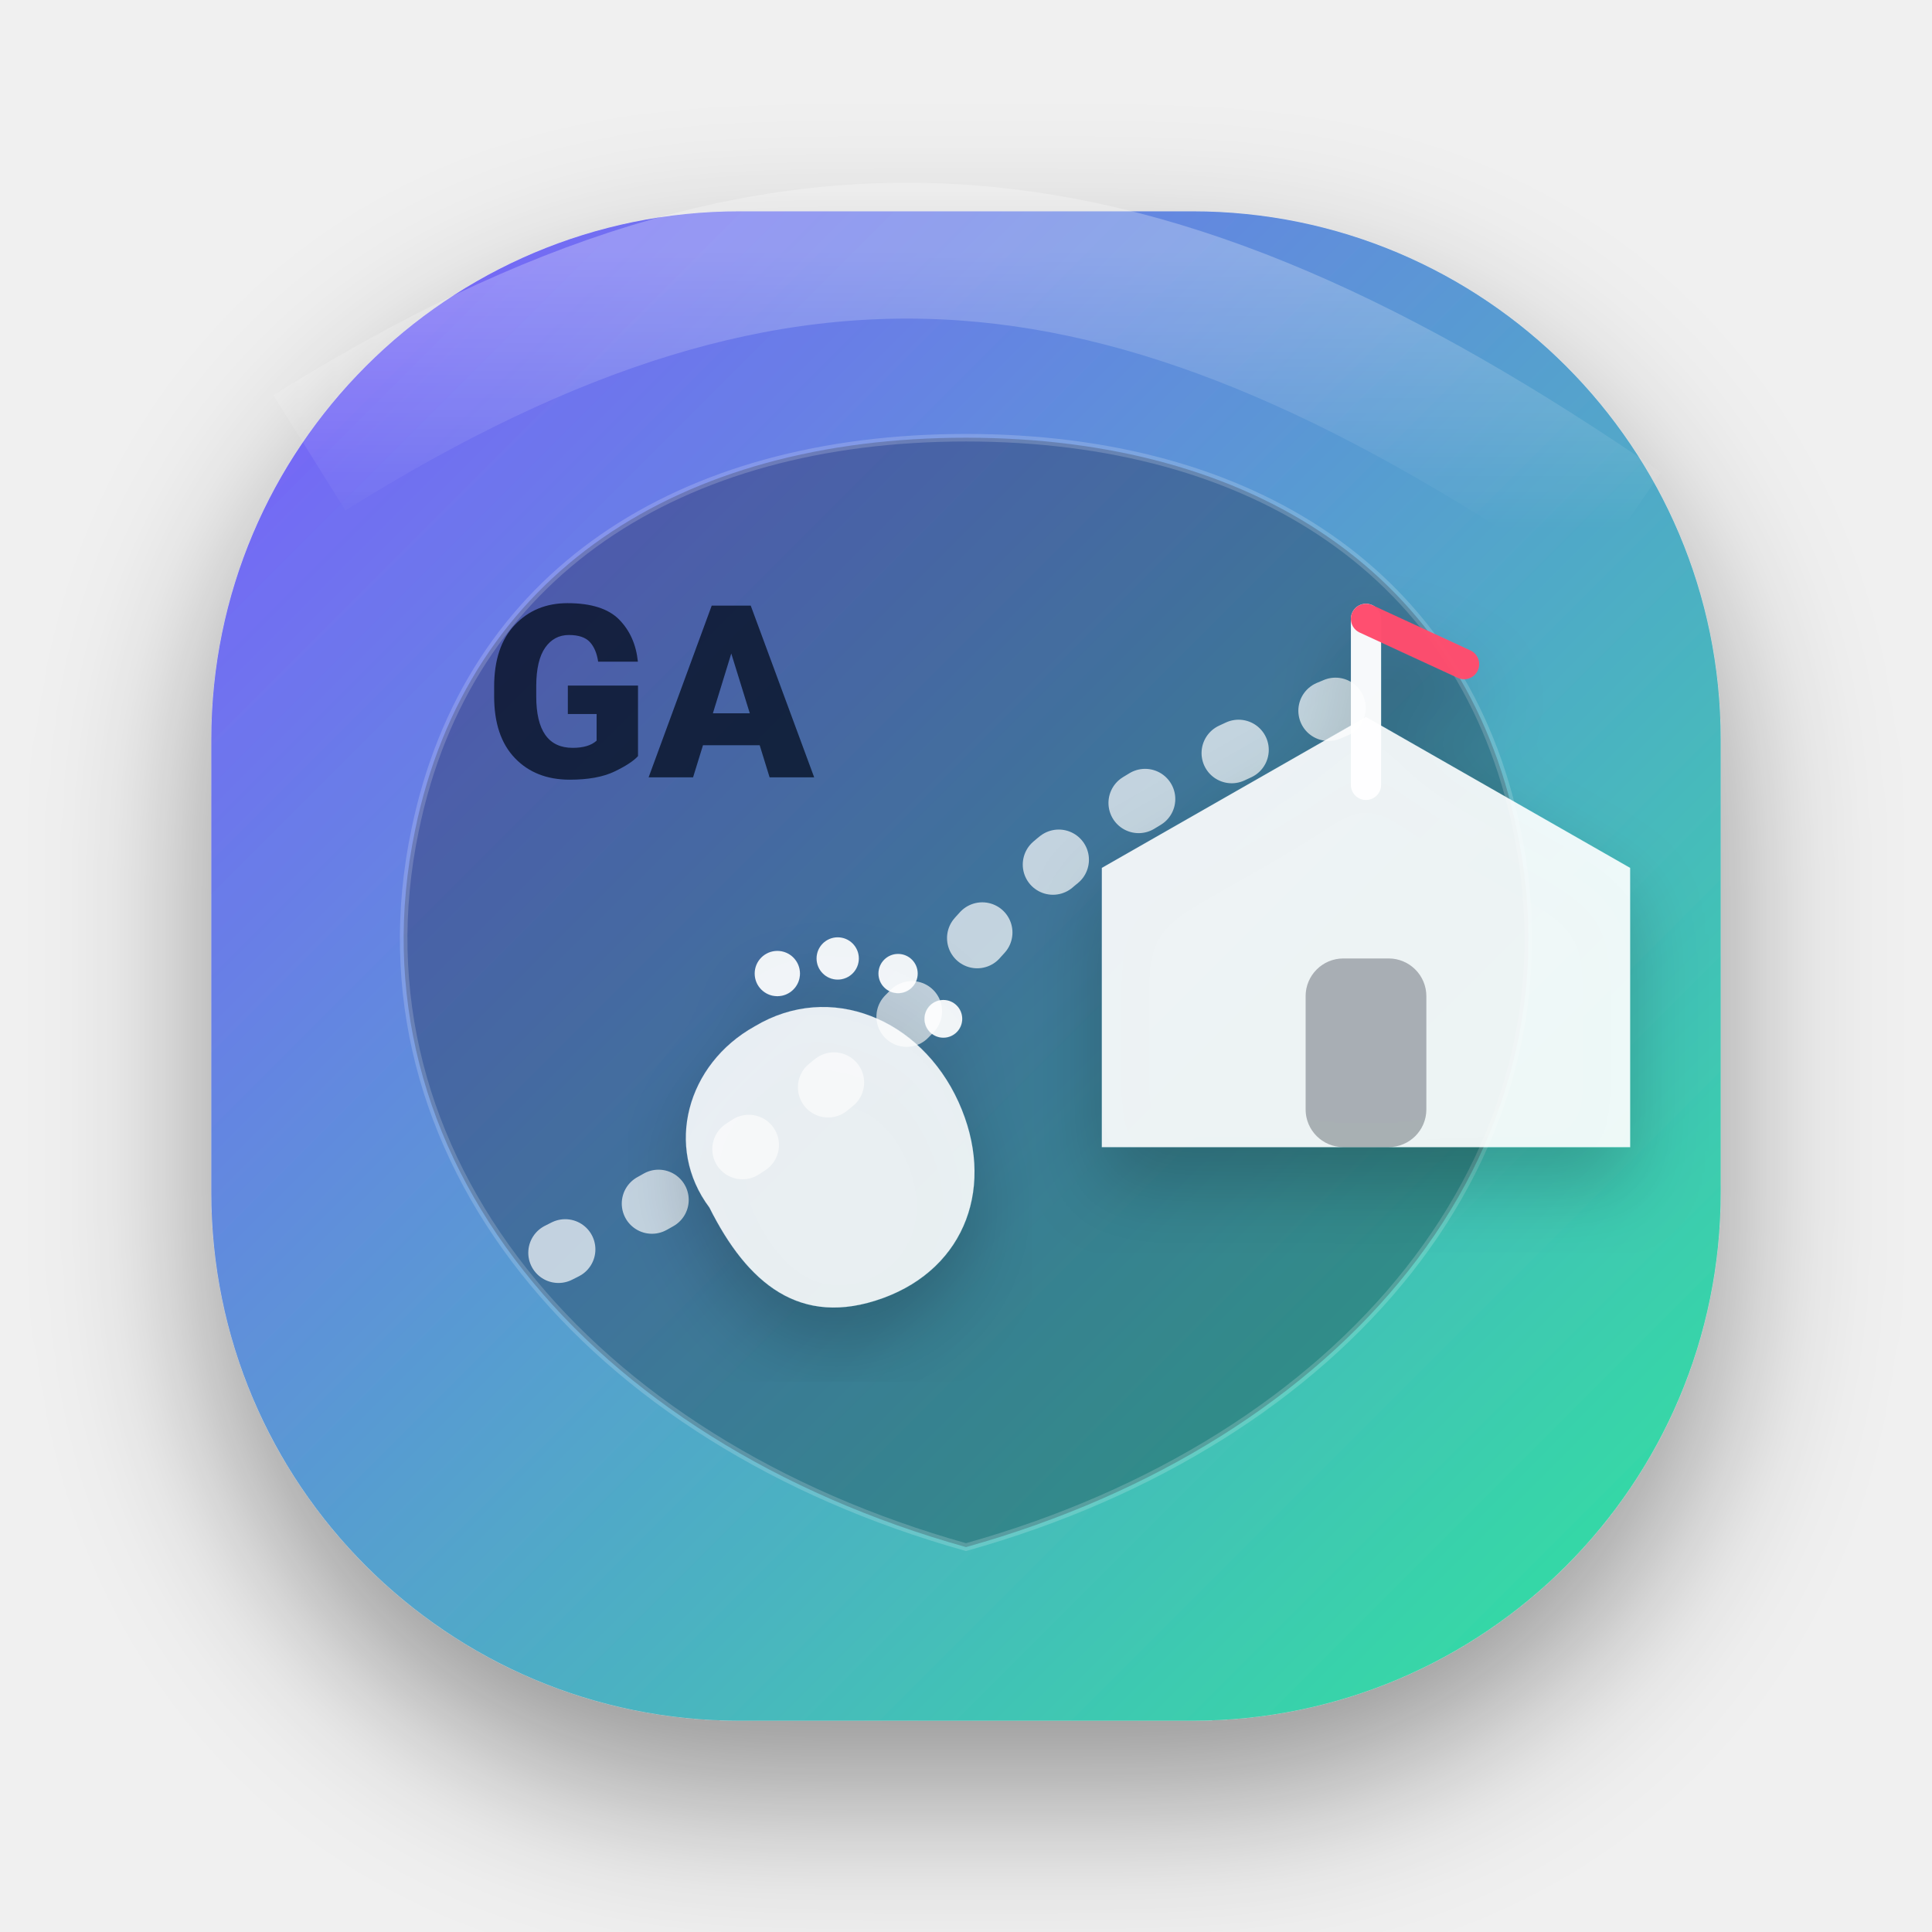
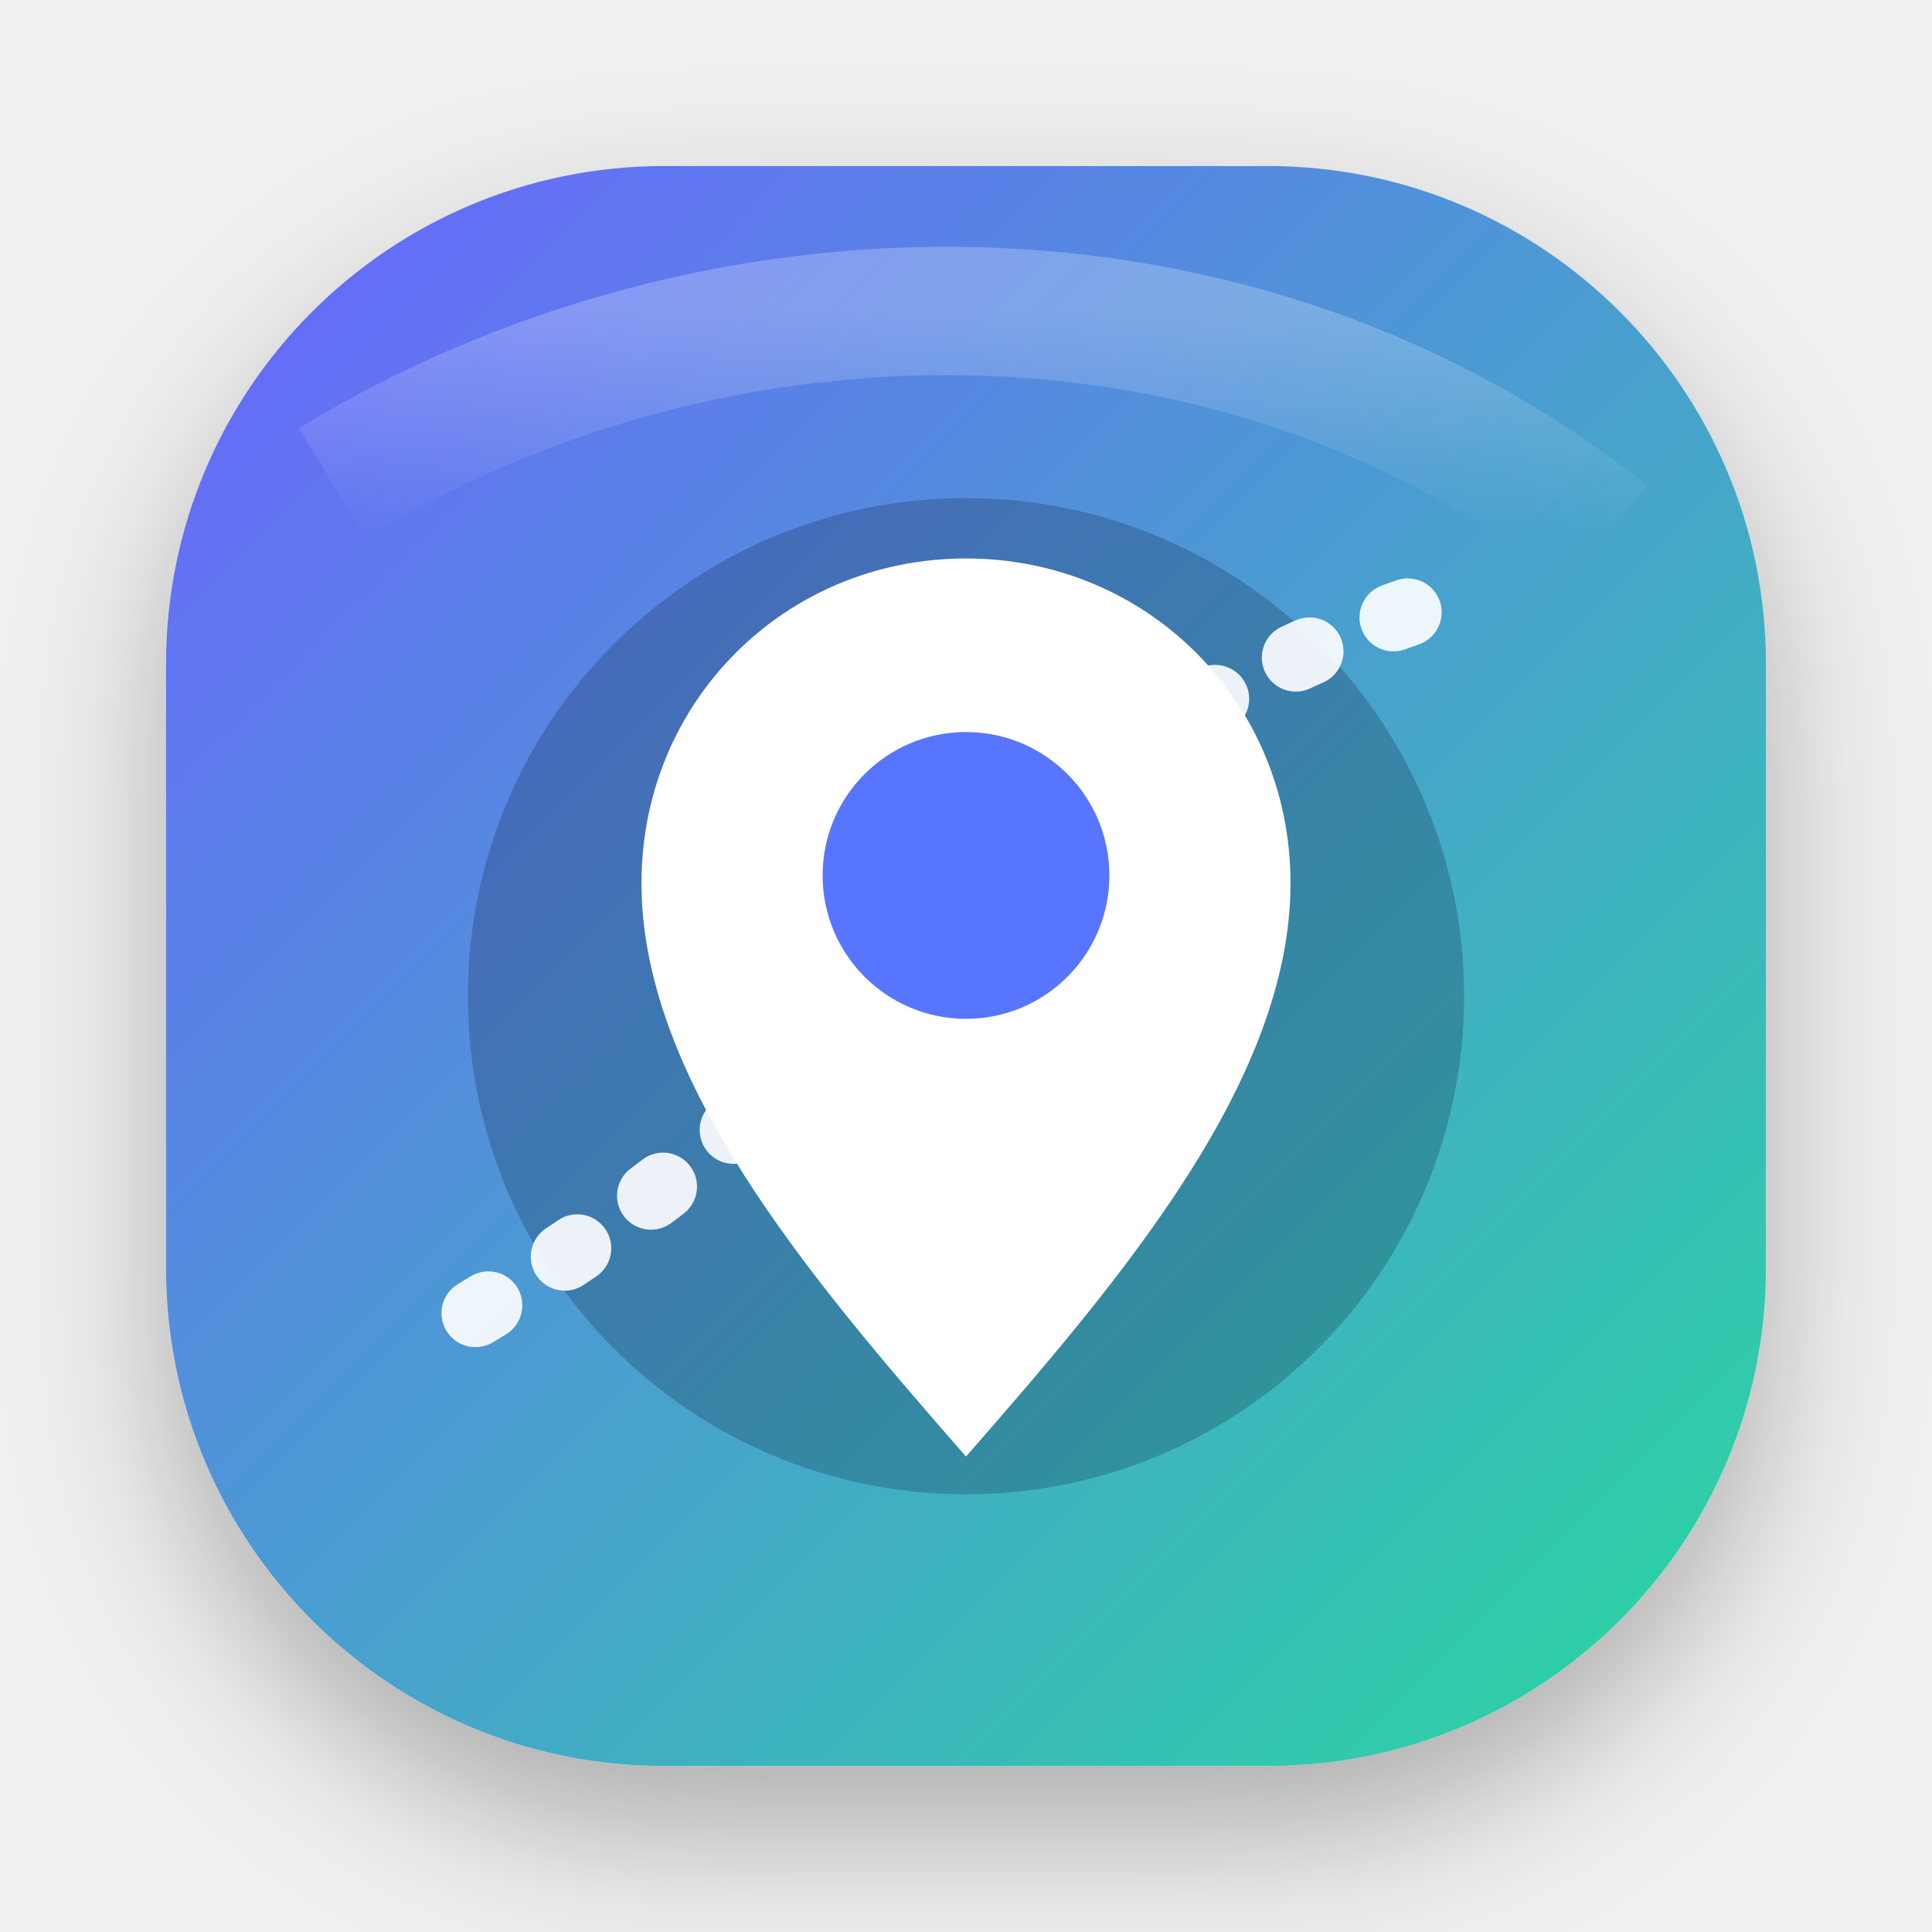
<svg xmlns="http://www.w3.org/2000/svg" viewBox="0 0 512 512">
  <defs>
-     <linearGradient id="bg" x1="0" x2="1" y1="0" y2="1">
-       <stop offset="0" stop-color="#7c5cff" />
-       <stop offset="1" stop-color="#2ee59d" />
+     <linearGradient id="bg" x1="0" y1="0" x2="1" y2="1">
+       <stop offset="0" stop-color="#6b63ff" />
+       <stop offset="1" stop-color="#29d8a1" />
    </linearGradient>
-     <linearGradient id="shine" x1="0" x2="0" y1="0" y2="1">
-       <stop offset="0" stop-color="rgba(255,255,255,0.28)" />
-       <stop offset="1" stop-color="rgba(255,255,255,0.00)" />
+     <linearGradient id="shine" x1="0" y1="0" x2="0" y2="1">
+       <stop offset="0" stop-color="#ffffff" stop-opacity=".24" />
+       <stop offset="1" stop-color="#ffffff" stop-opacity="0" />
    </linearGradient>
    <filter id="shadow" x="-20%" y="-20%" width="140%" height="140%">
-       <feDropShadow dx="0" dy="20" stdDeviation="22" flood-color="#000" flood-opacity=".38" />
-     </filter>
-     <filter id="soft" x="-20%" y="-20%" width="140%" height="140%">
-       <feDropShadow dx="0" dy="10" stdDeviation="10" flood-color="#000" flood-opacity=".22" />
+       <feDropShadow dx="0" dy="18" stdDeviation="20" flood-color="#000000" flood-opacity=".28" />
    </filter>
  </defs>
-   <rect x="56" y="56" width="400" height="400" rx="140" fill="url(#bg)" filter="url(#shadow)" />
-   <path d="M82 120 C 210 40, 302 52, 430 140" fill="none" stroke="url(#shine)" stroke-width="36" opacity="0.95" />
-   <path d="M256 116        C 332 116, 388 152, 402 220        C 420 306, 356 382, 256 410        C 156 382, 92 306, 110 220        C 124 152, 180 116, 256 116 Z" fill="rgba(11,16,32,0.30)" stroke="rgba(255,255,255,0.18)" stroke-width="2" />
-   <path d="M148 332 C 196 308, 228 286, 256 252 C 292 210, 330 198, 372 180" fill="none" stroke="rgba(255,255,255,0.72)" stroke-width="16" stroke-linecap="round" stroke-dasharray="2 26" opacity="0.95" />
-   <g filter="url(#soft)" fill="rgba(255,255,255,0.92)">
-     <path d="M188 320          C 176 304, 182 282, 200 272          C 220 260, 244 270, 254 292          C 264 314, 256 336, 234 344          C 212 352, 198 340, 188 320 Z" opacity="0.95" />
-     <circle cx="206" cy="258" r="6" />
-     <circle cx="222" cy="254" r="5.6" />
-     <circle cx="238" cy="258" r="5.2" />
-     <circle cx="250" cy="270" r="5.0" />
-   </g>
-   <g transform="translate(292 150)" filter="url(#soft)">
-     <path d="M0 80 L70 40 L140 80 L140 154 L0 154 Z" fill="rgba(255,255,255,0.90)" />
-     <rect x="54" y="104" width="32" height="50" rx="10" fill="rgba(11,16,32,0.30)" />
-     <path d="M70 14 L70 58" stroke="rgba(255,255,255,0.95)" stroke-width="8" stroke-linecap="round" />
-     <path d="M70 14 L96 26" stroke="rgba(255,77,109,0.98)" stroke-width="8" stroke-linecap="round" />
-   </g>
-   <text x="172" y="206" text-anchor="middle" font-family="system-ui, Segoe UI, Roboto, Arial" font-size="64" font-weight="900" fill="rgba(6,16,35,0.78)">
-     GA
-   </text>
+   <rect x="44" y="44" width="424" height="424" rx="132" fill="url(#bg)" filter="url(#shadow)" />
+   <path d="M88 128 C 190 66, 328 64, 426 142" fill="none" stroke="url(#shine)" stroke-width="34" />
+   <circle cx="256" cy="264" r="132" fill="#0f1d3a" fill-opacity=".24" />
+   <path d="M126 348 C 176 318, 214 286, 254 240 C 286 204, 328 176, 386 158" fill="none" stroke="#ffffff" stroke-opacity=".9" stroke-width="18" stroke-linecap="round" stroke-dasharray="4 24" />
+   <path d="M256 148        C 208 148, 170 186, 170 234        C 170 286, 214 338, 256 386        C 298 338, 342 286, 342 234        C 342 186, 304 148, 256 148 Z" fill="#ffffff" />
+   <circle cx="256" cy="232" r="38" fill="#5875ff" />
</svg>
